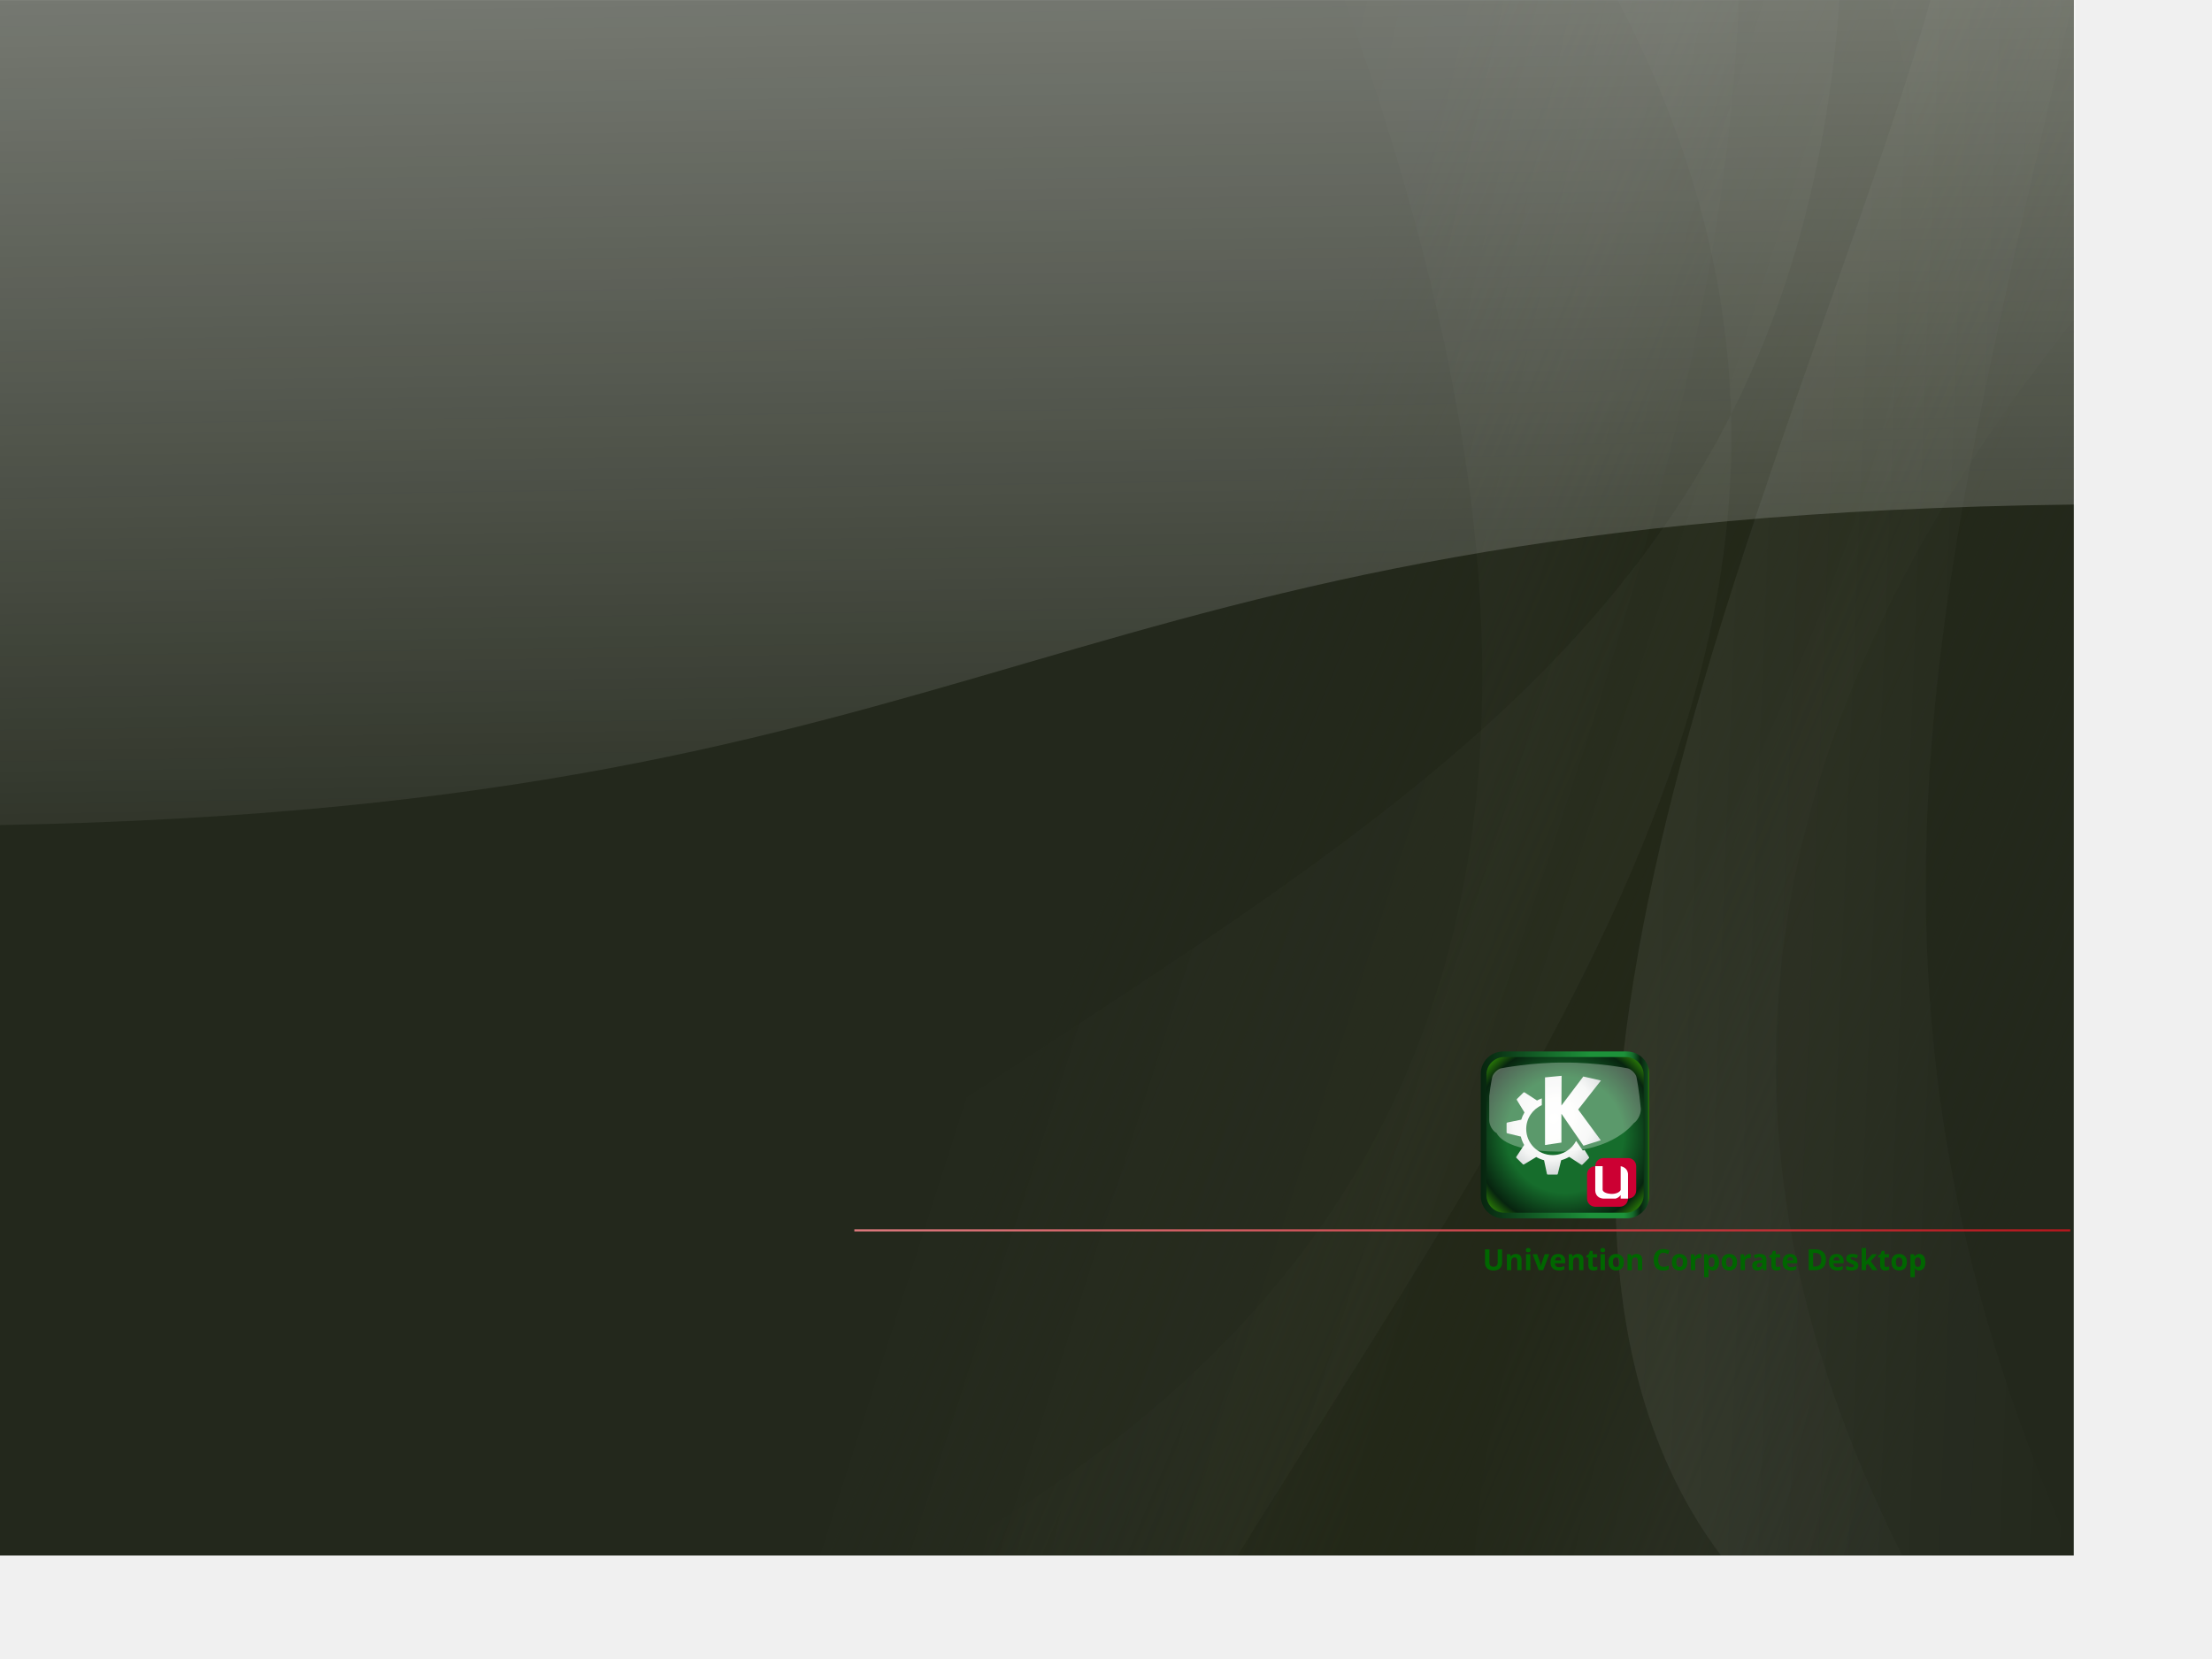
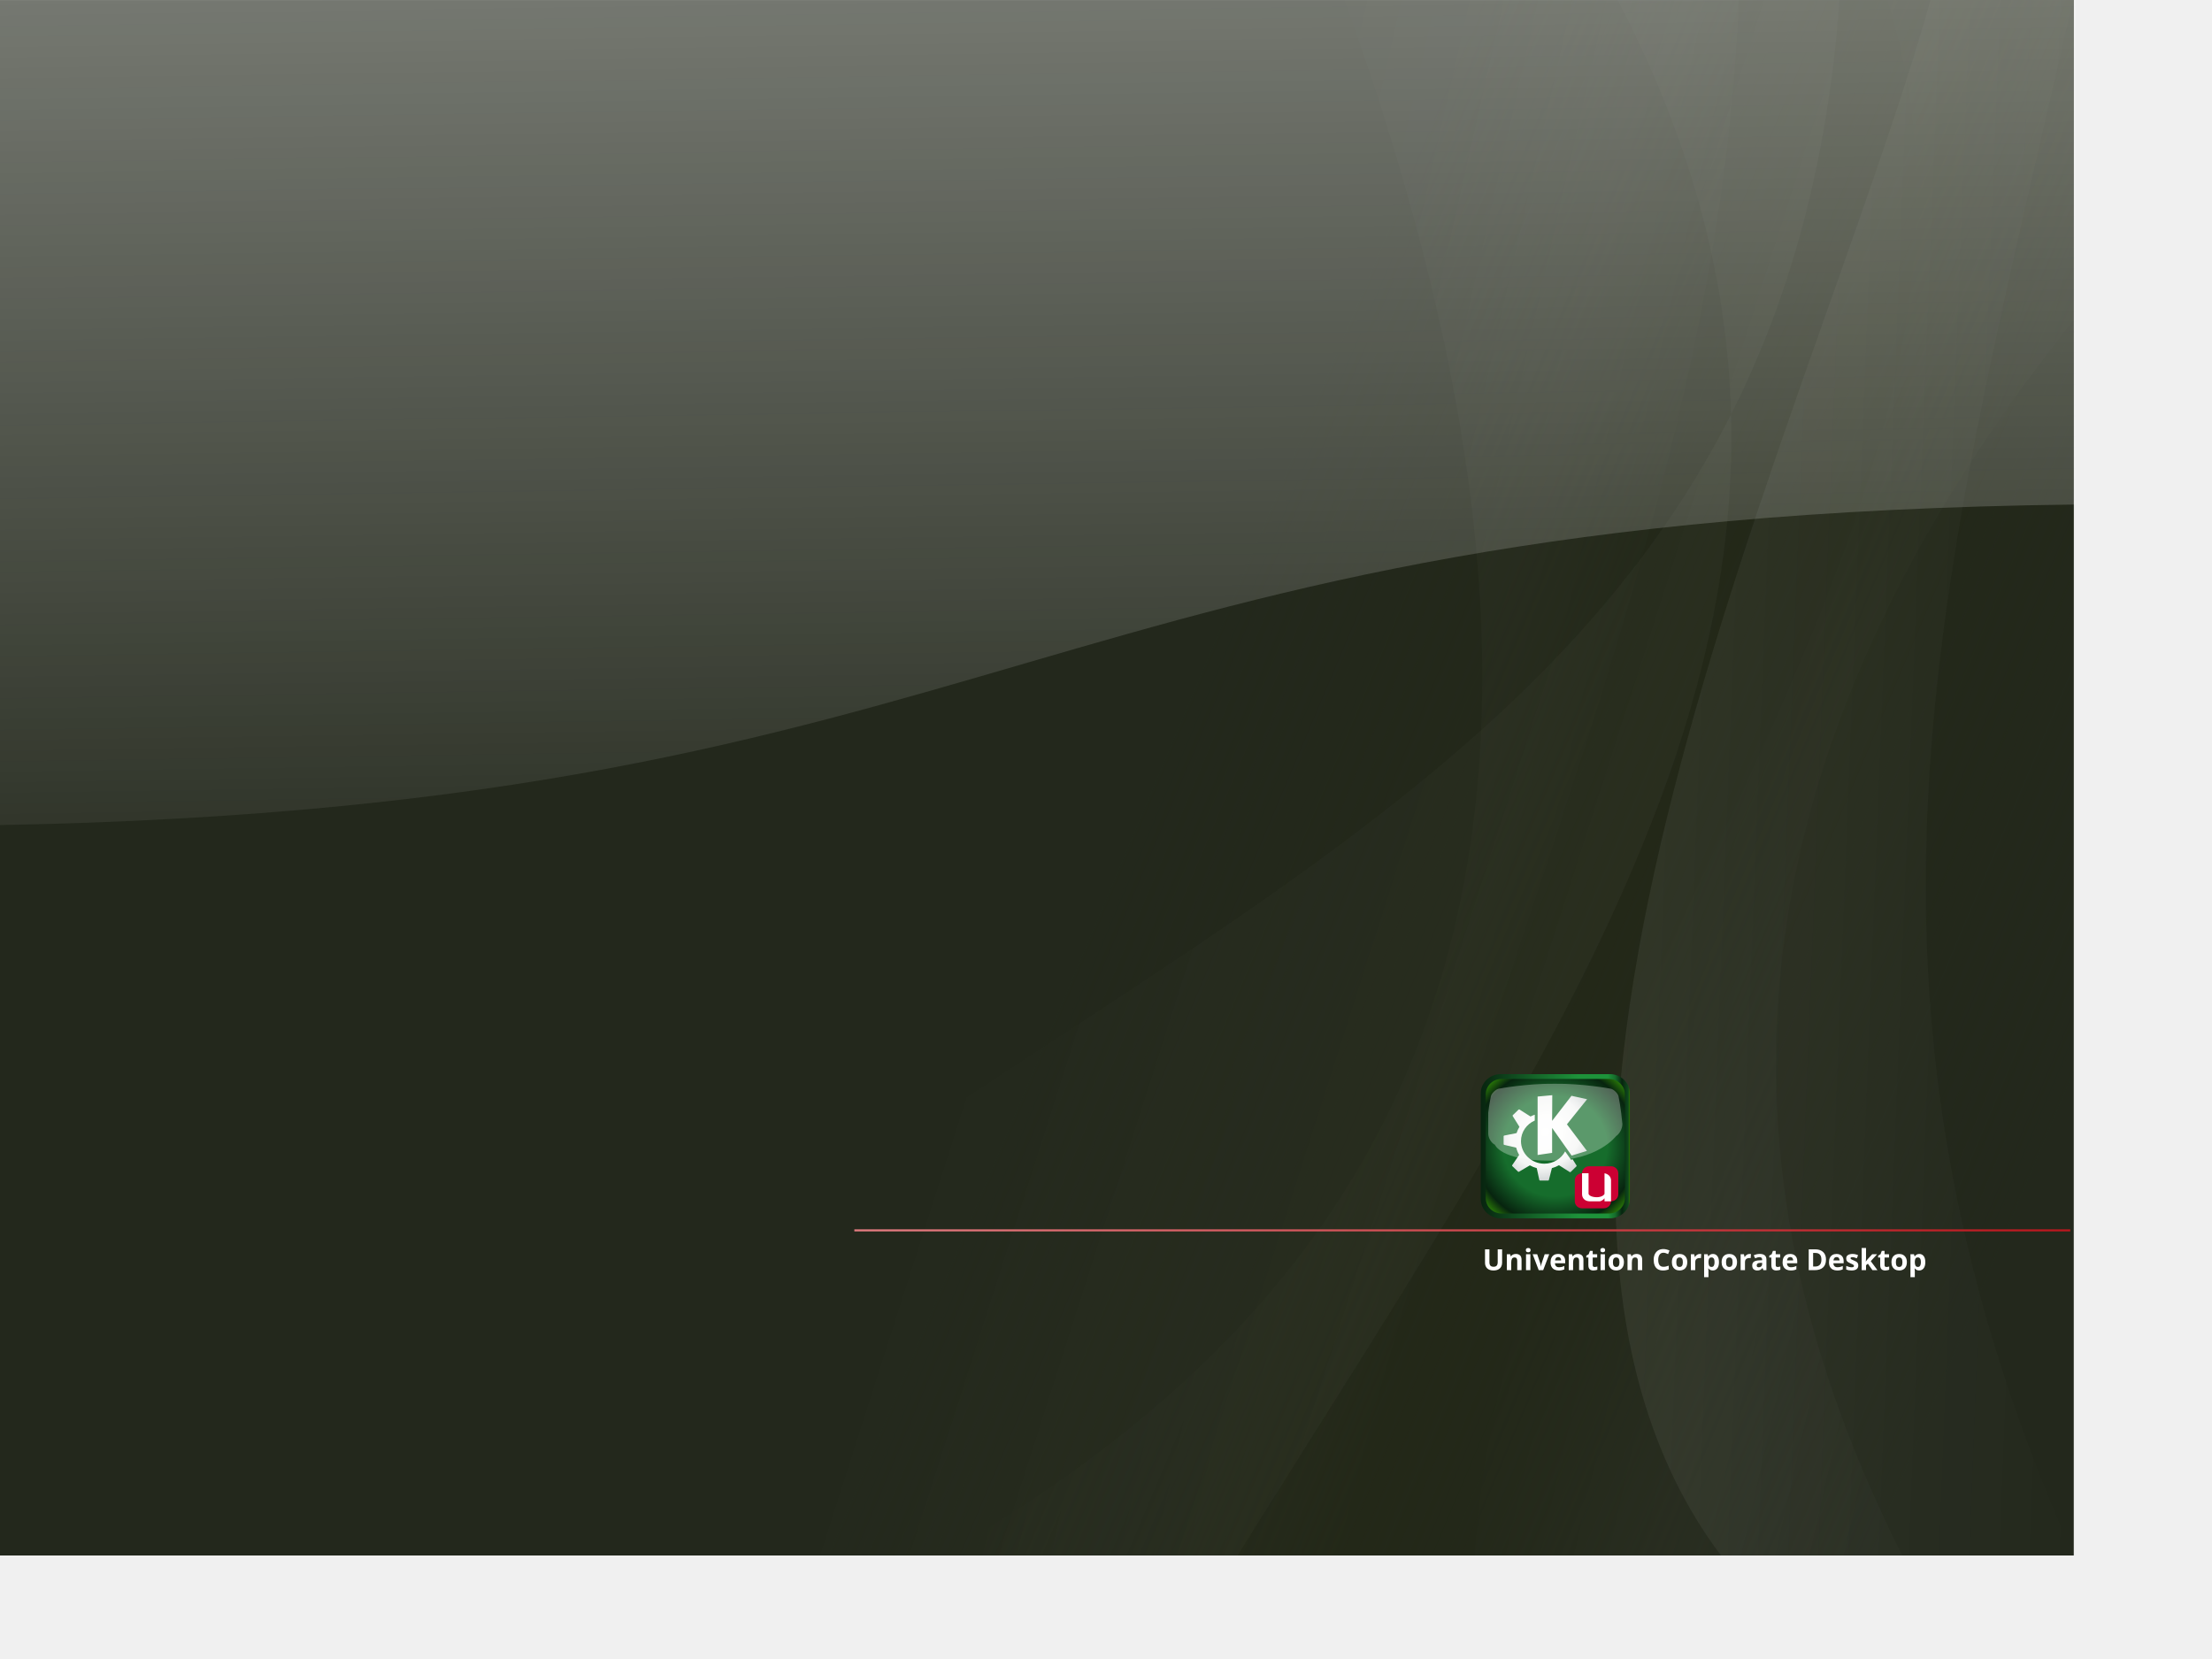
<svg xmlns="http://www.w3.org/2000/svg" xmlns:xlink="http://www.w3.org/1999/xlink" width="1024pt" height="768pt" id="svg1">
  <defs id="defs3">
    <linearGradient id="linearGradient2891">
      <stop id="stop2895" offset="0" style="stop-color:#bb171e;stop-opacity:1;" />
      <stop id="stop2897" offset="1" style="stop-color:#e47c81;stop-opacity:1;" />
    </linearGradient>
    <linearGradient id="path59_3_" gradientUnits="userSpaceOnUse" x1="-204.989" y1="387.694" x2="-204.989" y2="412.591" gradientTransform="matrix(7.412,0,0,7.412,1621.137,-2763.574)">
      <stop offset="0.681" style="stop-color:#FFFFFF" id="stop55" />
      <stop offset="0.799" style="stop-color:#FBFBFC" id="stop57" />
      <stop offset="0.912" style="stop-color:#F0F1F3" id="stop59" />
      <stop offset="1" style="stop-color:#E1E3E8" id="stop61" />
    </linearGradient>
    <linearGradient id="path99_2_" gradientUnits="userSpaceOnUse" x1="653.723" y1="1427.638" x2="653.723" y2="1514.088" gradientTransform="translate(-587.3542,-1410.099)">
      <stop offset="0.13" style="stop-color:#FFFFFF" id="stop47" />
      <stop offset="0.5" style="stop-color:#FFFFFF" id="stop49" />
    </linearGradient>
    <radialGradient id="path5692_3_" cx="-1113.465" cy="-2485.681" r="65.628" gradientTransform="matrix(0.4413,-0.5959,-0.5323,-0.394,-773.878,-1569.439)" gradientUnits="userSpaceOnUse">
      <stop offset="0" style="stop-color:#FFFFFF" id="stop37" />
      <stop offset="0.328" style="stop-color:#FDFDFC" id="stop39" />
      <stop offset="0.677" style="stop-color:#F4F5F4" id="stop41" />
      <stop offset="1" style="stop-color:#CACFD0" id="stop43" />
    </radialGradient>
    <radialGradient id="path53_2_" cx="675.758" cy="1527.28" r="85.026" gradientTransform="matrix(1.048,0,0,1.048,-641.8231,-1514.578)" gradientUnits="userSpaceOnUse">
      <stop offset="0.5" style="stop-color:#166D2C" id="stop29" />
      <stop offset="0.781" style="stop-color:#07240F" id="stop31" />
      <stop offset="1" style="stop-color:#4AC900" id="stop33" />
    </radialGradient>
    <linearGradient id="path35_2_" gradientUnits="userSpaceOnUse" x1="-1279.124" y1="-1406.488" x2="-1151.124" y2="-1406.488" gradientTransform="matrix(-1,0,0,-1,-1148.754,-1320.477)">
      <stop offset="0" style="stop-color:#2D7800" id="stop7" />
      <stop offset="0.011" style="stop-color:#0F491D" id="stop9" />
      <stop offset="0.053" style="stop-color:#07240F" id="stop11" />
      <stop offset="0.099" style="stop-color:#166D2C" id="stop13" />
      <stop offset="0.148" style="stop-color:#1D923A" id="stop15" />
      <stop offset="0.201" style="stop-color:#1D923A" id="stop17" />
      <stop offset="0.262" style="stop-color:#1D923A" id="stop19" />
      <stop offset="0.349" style="stop-color:#1D923A" id="stop21" />
      <stop offset="0.586" style="stop-color:#166D2C" id="stop23" />
      <stop offset="1" style="stop-color:#07240F" id="stop25" />
    </linearGradient>
    <linearGradient id="linearGradient1823">
      <stop style="stop-color:#ffffff;stop-opacity:0;" offset="0" id="stop1824" />
      <stop style="stop-color:#ffffff;stop-opacity:0.352;" offset="0.5" id="stop1825" />
      <stop style="stop-color:#ffffff;stop-opacity:0;" offset="1" id="stop1826" />
    </linearGradient>
    <linearGradient id="linearGradient1817">
      <stop style="stop-color:#ffffff;stop-opacity:0;" offset="0" id="stop1818" />
      <stop style="stop-color:#ffffff;stop-opacity:0.039;" offset="0.5" id="stop1821" />
      <stop style="stop-color:#ffffff;stop-opacity:0;" offset="1" id="stop1822" />
    </linearGradient>
    <linearGradient id="linearGradient1818">
      <stop style="stop-color:#ffffff;stop-opacity:1;" offset="0" id="stop1819" />
      <stop style="stop-color:#ffffff;stop-opacity:0;" offset="1" id="stop1820" />
    </linearGradient>
    <linearGradient id="linearGradient1813">
      <stop style="stop-color:#ffffff;stop-opacity:0;" offset="0" id="stop1815" />
      <stop style="stop-color:#ffffff;stop-opacity:0.498;" offset="0.5" id="stop1816" />
      <stop style="stop-color:#ffffff;stop-opacity:0;" offset="1" id="stop1817" />
    </linearGradient>
    <linearGradient id="linearGradient1807">
      <stop style="stop-color:#ffffff;stop-opacity:0.685;" offset="0" id="stop1808" />
      <stop style="stop-color:#fefeff;stop-opacity:0;" offset="1" id="stop1809" />
    </linearGradient>
    <linearGradient id="linearGradient13017">
      <stop style="stop-color:#000000;stop-opacity:1;" offset="0" id="stop13018" />
      <stop style="stop-color:#ffffff;stop-opacity:1;" offset="1" id="stop13019" />
    </linearGradient>
    <linearGradient id="linearGradient1812">
      <stop style="stop-color:#ffffff;stop-opacity:0.059;" offset="0" id="stop1813" />
      <stop style="stop-color:#ffffff;stop-opacity:0;" offset="1" id="stop1814" />
    </linearGradient>
    <linearGradient id="linearGradient4276">
      <stop style="stop-color:#ffffff;stop-opacity:0.118;" offset="0" id="stop4277" />
      <stop style="stop-color:#fefeff;stop-opacity:0;" offset="1" id="stop4278" />
    </linearGradient>
    <linearGradient id="linearGradient3030">
      <stop style="stop-color:#232819;stop-opacity:0;" offset="0" id="stop3031" />
      <stop style="stop-color:#232818;stop-opacity:1;" offset="0.5" id="stop3032" />
      <stop style="stop-color:#23281a;stop-opacity:0;" offset="1" id="stop3033" />
    </linearGradient>
    <linearGradient id="linearGradient2402">
      <stop style="stop-color:#23281c;stop-opacity:1;" offset="0" id="stop2403" />
      <stop style="stop-color:#23281b;stop-opacity:1;" offset="0.5" id="stop2404" />
      <stop style="stop-color:#23281f;stop-opacity:1;" offset="1" id="stop2405" />
    </linearGradient>
    <linearGradient id="linearGradient9839">
      <stop style="stop-color:#000000;stop-opacity:1;" offset="0" id="stop9840" />
      <stop style="stop-color:#000000;stop-opacity:0;" offset="1" id="stop9841" />
    </linearGradient>
    <linearGradient id="linearGradient4069">
      <stop style="stop-color:#ffbe34;stop-opacity:0.685;" offset="0" id="stop4070" />
      <stop style="stop-color:#ffdc4c;stop-opacity:0;" offset="1" id="stop4071" />
    </linearGradient>
    <linearGradient id="linearGradient16912">
      <stop style="stop-color:#ffffff;stop-opacity:0.667;" offset="0" id="stop16913" />
      <stop style="stop-color:#ffffff;stop-opacity:0;" offset="1" id="stop16914" />
    </linearGradient>
    <linearGradient id="linearGradient8708">
      <stop style="stop-color:#23281c;stop-opacity:1;" offset="0" id="stop8709" />
      <stop style="stop-color:#23281b;stop-opacity:1;" offset="0.5" id="stop12476" />
      <stop style="stop-color:#23281f;stop-opacity:1;" offset="1" id="stop8710" />
    </linearGradient>
    <linearGradient id="linearGradient3704">
      <stop style="stop-color:#0b1d41;stop-opacity:1;" offset="0" id="stop3705" />
      <stop style="stop-color:#000000;stop-opacity:1;" offset="1" id="stop3706" />
    </linearGradient>
    <linearGradient id="linearGradient1810">
      <stop style="stop-color:#ffffff;stop-opacity:0.392;" offset="0" id="stop1811" />
      <stop style="stop-color:#fefeff;stop-opacity:0.055;" offset="1" id="stop1812" />
    </linearGradient>
    <linearGradient id="linearGradient12401">
      <stop style="stop-color:#ffffff;stop-opacity:0;" offset="0" id="stop12402" />
      <stop style="stop-color:#ffffff;stop-opacity:0.039;" offset="0.5" id="stop9333" />
      <stop style="stop-color:#ffffff;stop-opacity:0;" offset="1" id="stop12403" />
    </linearGradient>
    <linearGradient id="linearGradient11763">
      <stop style="stop-color:#000000;stop-opacity:1;" offset="0" id="stop11764" />
      <stop style="stop-color:#000000;stop-opacity:0.634;" offset="1" id="stop11765" />
    </linearGradient>
    <linearGradient id="linearGradient9855">
      <stop style="stop-color:#23281d;stop-opacity:1;" offset="0" id="stop9856" />
      <stop style="stop-color:#fdfdfd;stop-opacity:0;" offset="1" id="stop9857" />
    </linearGradient>
    <linearGradient id="linearGradient9230">
      <stop style="stop-color:#23281d;stop-opacity:1;" offset="0" id="stop9231" />
      <stop style="stop-color:#fdfdfd;stop-opacity:0;" offset="1" id="stop9232" />
    </linearGradient>
    <linearGradient id="linearGradient7972">
      <stop style="stop-color:#fdfdfd;stop-opacity:0.294;" offset="0" id="stop7973" />
      <stop style="stop-color:#fdfdfd;stop-opacity:0.353;" offset="0.5" id="stop8597" />
      <stop style="stop-color:#fdfdfd;stop-opacity:0.098;" offset="1" id="stop7974" />
    </linearGradient>
    <linearGradient id="linearGradient2353">
      <stop style="stop-color:#797979;stop-opacity:1;" offset="0" id="stop2354" />
      <stop style="stop-color:#23281e;stop-opacity:1;" offset="1" id="stop2355" />
    </linearGradient>
    <style type="text/css" id="style2415">
   
    .fil0 {fill:#0093DD}
    .fil2 {fill:#FFFFFF}
    .fil1 {fill:#1F1A17}
   
  </style>
    <style type="text/css" id="style2017">
   
    .fil0 {fill:#0093DD}
    .fil2 {fill:#FFFFFF}
    .fil1 {fill:#1F1A17}
   
  </style>
    <linearGradient xlink:href="#linearGradient7972" id="linearGradient11136" gradientUnits="userSpaceOnUse" gradientTransform="scale(1.263675,0.791343)" x1="585.872" y1="411.427" x2="607.184" y2="640.82" />
    <linearGradient xlink:href="#linearGradient11763" id="linearGradient11762" gradientTransform="matrix(1.091599,0,0,0.806927,0,81.69132)" x1="624.758" y1="1078.112" x2="593.875" y2="751.445" gradientUnits="userSpaceOnUse" />
    <linearGradient xlink:href="#linearGradient2891" id="linearGradient12404" gradientTransform="matrix(17.94556,0,0,3.463785e-2,479.1854,74.40953)" x1="44.145" y1="19776.625" x2="3.172" y2="19776.625" gradientUnits="userSpaceOnUse" />
    <radialGradient xlink:href="#linearGradient1810" id="radialGradient9346" gradientUnits="userSpaceOnUse" gradientTransform="matrix(0.404153,0,0,0.406072,598.1281,554.3846)" cx="905.614" cy="375.396" fx="905.614" fy="375.396" r="201.992" />
    <linearGradient xlink:href="#linearGradient16912" id="linearGradient16915" gradientTransform="scale(3.401788,0.293963)" x1="68.285" y1="507.989" x2="123.764" y2="612.884" gradientUnits="userSpaceOnUse" />
    <linearGradient xlink:href="#linearGradient9839" id="linearGradient9842" gradientTransform="scale(1.111535,0.899657)" x1="102.818" y1="150.294" x2="424.562" y2="722.417" gradientUnits="userSpaceOnUse" />
    <linearGradient xlink:href="#linearGradient1810" id="linearGradient1357" gradientUnits="userSpaceOnUse" gradientTransform="scale(1.586615,0.630273)" x1="318.578" y1="-62.641" x2="351" y2="820.594" spreadMethod="pad" />
    <pattern patternUnits="userSpaceOnUse" width="176.623" height="177.462" patternTransform="translate(876.9406,614.1349)" id="pattern1981">
      <rect style="opacity:0.452;fill:url(#radialGradient9346);fill-opacity:1;fill-rule:nonzero;stroke:none;stroke-width:1.25;stroke-linecap:round;stroke-linejoin:round;stroke-miterlimit:4;stroke-dashoffset:0;stroke-opacity:1" id="rect1982" width="176.623" height="177.462" x="876.941" y="614.135" rx="49.709" ry="49.705" transform="translate(-876.9406,-614.1349)" />
    </pattern>
    <linearGradient xlink:href="#linearGradient3030" id="linearGradient1158" gradientUnits="userSpaceOnUse" gradientTransform="matrix(1.1547,0,0,0.866026,0,1.250000e-6)" x1="548.978" y1="762.543" x2="1061.005" y2="924.937" />
    <linearGradient xlink:href="#linearGradient1812" id="linearGradient1811" gradientTransform="matrix(1.065232,0,0,0.938763,3.875000e-6,1.250000e-6)" x1="1339.273" y1="626.073" x2="618.57" y2="422.781" gradientUnits="userSpaceOnUse" />
    <linearGradient xlink:href="#linearGradient4276" id="linearGradient3061" gradientTransform="matrix(0.541725,0,0,1.845955,0,1.250000e-6)" x1="1384.516" y1="128.082" x2="2398.271" y2="264.828" gradientUnits="userSpaceOnUse" />
    <linearGradient xlink:href="#linearGradient12401" id="linearGradient11144" gradientUnits="userSpaceOnUse" gradientTransform="matrix(0.762786,0,0,1.310983,212.5985,1.250000e-6)" x1="929.924" y1="365.153" x2="1407.936" y2="550.31" />
    <linearGradient xlink:href="#linearGradient12401" id="linearGradient11147" gradientUnits="userSpaceOnUse" gradientTransform="matrix(-0.762786,0,0,-1.310983,1832.162,961.8219)" x1="929.924" y1="365.153" x2="1407.936" y2="550.31" />
  </defs>
  <rect style="fill:#23281c;fill-opacity:1;fill-rule:evenodd;stroke:none;stroke-width:1.264;stroke-linecap:round;stroke-linejoin:round;stroke-miterlimit:4;stroke-dashoffset:0;stroke-opacity:0.538;opacity:1;" id="rect1107" width="1280.028" height="960.084" x="-0.018" y="0.027" />
  <path style="opacity:1;fill:url(#linearGradient11144);fill-opacity:1.0;fill-rule:evenodd;stroke:none;stroke-width:0.25pt;stroke-linecap:butt;stroke-linejoin:miter;stroke-opacity:1;" d="M 1164.688,-0.75 C 1264.166,310.365 928.094,637.679 910.375,960.25 L 1174.219,960.25 C 1061.833,737.676 1049.946,485.689 1280.031,197.406 L 1280.031,-0.75 L 1164.688,-0.75 z " id="path4304" />
  <path style="opacity:1;fill:url(#linearGradient11147);fill-opacity:1;fill-rule:evenodd;stroke:none;stroke-width:0.25pt;stroke-linecap:butt;stroke-linejoin:miter;stroke-opacity:1;" d="M 829.656,-0.5 C 1031.402,557.046 845.391,808.531 580.625,960.5 L 825.75,960.5 C 904.335,619.244 1060.676,323.512 1073.281,-0.5 L 829.656,-0.5 z " id="path4930" />
  <rect style="fill:url(#linearGradient1158);fill-opacity:1;fill-rule:evenodd;stroke:none;stroke-width:1.264;stroke-linecap:round;stroke-linejoin:round;stroke-miterlimit:4;stroke-dashoffset:0;stroke-opacity:0.538" id="rect1157" width="1280" height="960" x="1.5987212e-14" y="1.1352537e-07" />
  <path style="opacity:1;fill:url(#linearGradient1811);fill-opacity:1.0;fill-rule:evenodd;stroke:none;stroke-width:0.25pt;stroke-linecap:butt;stroke-linejoin:miter;stroke-opacity:1;" d="M 998.643,0.121 C 1178.588,346.49 979.646,613.85 763.749,960.212 L 227.127,959.995 C 651.818,559.417 1097.651,512.66 1135.439,-0.151 L 998.643,0.121 z " id="path1186" />
  <path style="opacity:1;fill:url(#linearGradient3061);fill-opacity:1.0;fill-rule:evenodd;stroke:none;stroke-width:0.25pt;stroke-linecap:butt;stroke-linejoin:miter;stroke-opacity:1;" d="M 1191.632,-0.054 L 1279.506,0.027 C 1202.372,340.292 1121.015,603.284 1279.676,959.66 L 1062.233,960.081 C 884.534,723.311 1118.892,258.684 1191.632,-0.054 z " id="path2436" />
  <g id="layer1" />
  <rect style="stroke:none;fill:none;fill-opacity:0.352;opacity:1;fill-rule:nonzero;stroke-opacity:1;stroke-linejoin:round;" width="176.623" height="177.462" x="876.941" y="614.135" id="rect1983" />
  <path style="fill:none;fill-opacity:0.75;fill-rule:evenodd;stroke:url(#linearGradient12404);stroke-width:1.27;stroke-linecap:butt;stroke-linejoin:miter;stroke-miterlimit:4;stroke-opacity:1" d="M 527.336,759.429 L 1277.842,759.429" id="path9883" />
  <path style="opacity:1;fill:url(#linearGradient1357);fill-opacity:1.0;fill-rule:nonzero;stroke:none;stroke-width:1.25;stroke-linecap:round;stroke-linejoin:round;stroke-miterlimit:4;stroke-dashoffset:0;stroke-opacity:1;" d="M -1.045,-4.9737992e-14 L -1.045,509.302 C 628.207,497.685 637.425,319.155 1281.045,311.408 L 1281.045,-4.9737992e-14 L -1.045,-4.9737992e-14 z " id="path1356" />
-   <text xml:space="preserve" style="font-size:12px;font-style:normal;font-weight:normal;fill:#060;fill-opacity:1;stroke:none;stroke-width:1px;stroke-linecap:butt;stroke-linejoin:miter;stroke-opacity:1;font-family:Univers" x="915.082" y="784" id="text1988">
-     <tspan id="tspan1990" x="915.082" y="784" style="font-size:18px;font-weight:bold;fill:#060;fill-opacity:1">Univention Corporate Desktop</tspan>
+   <text xml:space="preserve" style="font-size:12px;font-style:normal;font-weight:normal;fill:white;fill-opacity:1;stroke:none;stroke-width:1px;stroke-linecap:butt;stroke-linejoin:miter;stroke-opacity:1;font-family:Univers" x="915.082" y="784" id="text1988">
+     <tspan id="tspan1990" x="915.082" y="784" style="font-size:18px;font-weight:bold;fill:white;fill-opacity:1">Univention Corporate Desktop</tspan>
  </text>
-   <g transform="matrix(0.8125,0,0,0.804687,912.074,631.2883)" id="g3114">
+   <g transform="matrix(0.71875,0,0,0.695312,912.2962,647.6957)" id="g3114">
    <path style="fill:url(#path35_2_)" d="M 2.37,39.078 C 2.37,29.691 10.05,22.011 19.437,22.011 L 113.304,22.011 C 122.689,22.011 130.37,29.691 130.37,39.078 L 130.37,132.945 C 130.37,142.331 122.689,150.011 113.304,150.011 L 19.437,150.011 C 10.05,150.011 2.37,142.33 2.37,132.945 L 2.37,39.078 z " id="path35_1_" />
    <path style="fill:url(#path53_2_)" d="M 20.259,26.278 C 12.747,26.278 6.636,32.389 6.636,39.902 L 6.636,132.122 C 6.636,139.633 12.747,145.745 20.259,145.745 L 112.48,145.745 C 119.993,145.745 126.103,139.633 126.103,132.122 L 126.103,39.901 C 126.103,32.39 119.993,26.278 112.48,26.278 L 20.259,26.278 L 20.259,26.278 z " id="path53_1_" />
    <path style="fill:url(#path5692_3_)" d="M 63.761,40.689 L 51.167,41.899 L 51.167,93.781 L 63.627,91.898 L 63.627,69.778 L 80.391,94.322 L 93.524,90.15 L 76.355,66.549 L 93.658,44.295 L 80.258,41.228 L 63.627,63.481 L 63.761,40.689 z M 35.21,53.337 C 35.066,53.352 34.914,53.39 34.807,53.498 L 29.855,58.45 C 29.647,58.659 29.621,58.978 29.774,59.231 L 35.56,68.784 C 34.533,70.511 33.698,72.364 33.111,74.329 L 22.481,76.534 C 22.185,76.596 21.97,76.878 21.97,77.18 L 21.97,84.176 C 21.97,84.471 22.194,84.727 22.481,84.794 L 32.788,87.297 C 33.34,89.572 34.191,91.748 35.318,93.73 L 29.344,102.824 C 29.177,103.077 29.209,103.418 29.425,103.633 L 34.377,108.585 C 34.586,108.793 34.905,108.818 35.158,108.666 L 44.522,102.987 C 46.358,104.048 48.346,104.898 50.442,105.464 L 52.62,115.959 C 52.682,116.256 52.935,116.47 53.24,116.47 L 60.238,116.47 C 60.53,116.47 60.787,116.272 60.857,115.985 L 63.44,105.435 C 65.6,104.853 67.638,103.99 69.522,102.878 L 78.751,108.935 C 79.004,109.102 79.344,109.069 79.56,108.855 L 84.485,103.902 C 84.692,103.695 84.746,103.375 84.592,103.123 L 81.229,97.579 L 80.126,97.93 C 79.967,97.98 79.791,97.907 79.697,97.767 C 79.697,97.767 77.572,94.642 74.797,90.585 C 71.483,97.074 64.719,101.509 56.93,101.509 C 45.862,101.509 36.882,92.53 36.882,81.463 C 36.882,73.32 41.752,66.327 48.723,63.191 L 48.723,58.024 C 47.455,58.468 46.229,59.003 45.063,59.639 C 45.062,59.638 45.065,59.614 45.063,59.613 L 35.618,53.423 C 35.486,53.333 35.352,53.322 35.21,53.337 z " id="path5692_2_" />
    <path style="opacity:0.3;fill:url(#path99_2_)" d="M 123.97,66.186 C 122.696,51.806 120.693,41.867 120.66,41.701 C 120.183,39.131 116.432,35.41 113.884,34.931 C 113.637,34.884 89.771,30.25 65.874,30.56 L 65.819,30.56 C 41.927,30.25 18.059,34.884 17.809,34.931 C 15.262,35.41 11.513,39.131 11.039,41.701 C 11.016,41.826 9.874,47.04 8.767,56.255 C 8.767,62.426 8.767,68.595 8.767,74.767 C 8.767,78.615 11.323,83.066 14.45,84.677 C 14.45,84.566 19.396,98.812 61.395,98.812 C 103.395,98.812 118.609,76.759 118.605,77.004 C 121.555,75.022 123.967,70.277 123.967,66.429 C 123.97,66.347 123.97,66.266 123.97,66.186 z " enable-background="new    " id="path99_1_" />
    <path style="fill:#c03" id="path52" d="M 114.214,103.79 L 95.552,103.79 C 92.112,103.79 89.327,106.578 89.327,110.014 C 85.891,110.014 83.103,112.803 83.103,116.239 L 83.103,134.901 C 83.103,138.34 85.891,141.126 89.327,141.126 L 107.991,141.126 C 111.429,141.126 114.214,138.345 114.214,134.901 C 117.653,134.901 120.437,132.122 120.437,128.686 L 120.437,110.015 C 120.434,106.579 117.653,103.79 114.214,103.79 z " />
    <path style="fill:url(#path59_3_)" d="M 114.191,115.695 L 114.191,115.682 L 114.191,115.682 C 114.166,115.438 114.13,115.213 114.078,115.004 C 113.328,111.127 109.337,110.094 108.626,110.033 L 108.626,128.275 C 107.818,130.185 104.613,131.461 101.211,131.248 C 97.052,130.985 95.042,129.473 94.924,128.094 L 94.924,110.015 L 89.328,110.015 L 89.328,128.679 C 89.42,132.19 91.78,134.711 95.547,134.903 L 104.731,134.903 C 106.117,134.633 107.714,133.449 108.618,132.195 L 108.618,134.903 L 109.428,134.903 L 114.19,134.903 L 114.213,134.903 L 114.213,116.236 C 114.214,116.045 114.199,115.867 114.191,115.695 z " id="path59_1_" />
  </g>
</svg>
